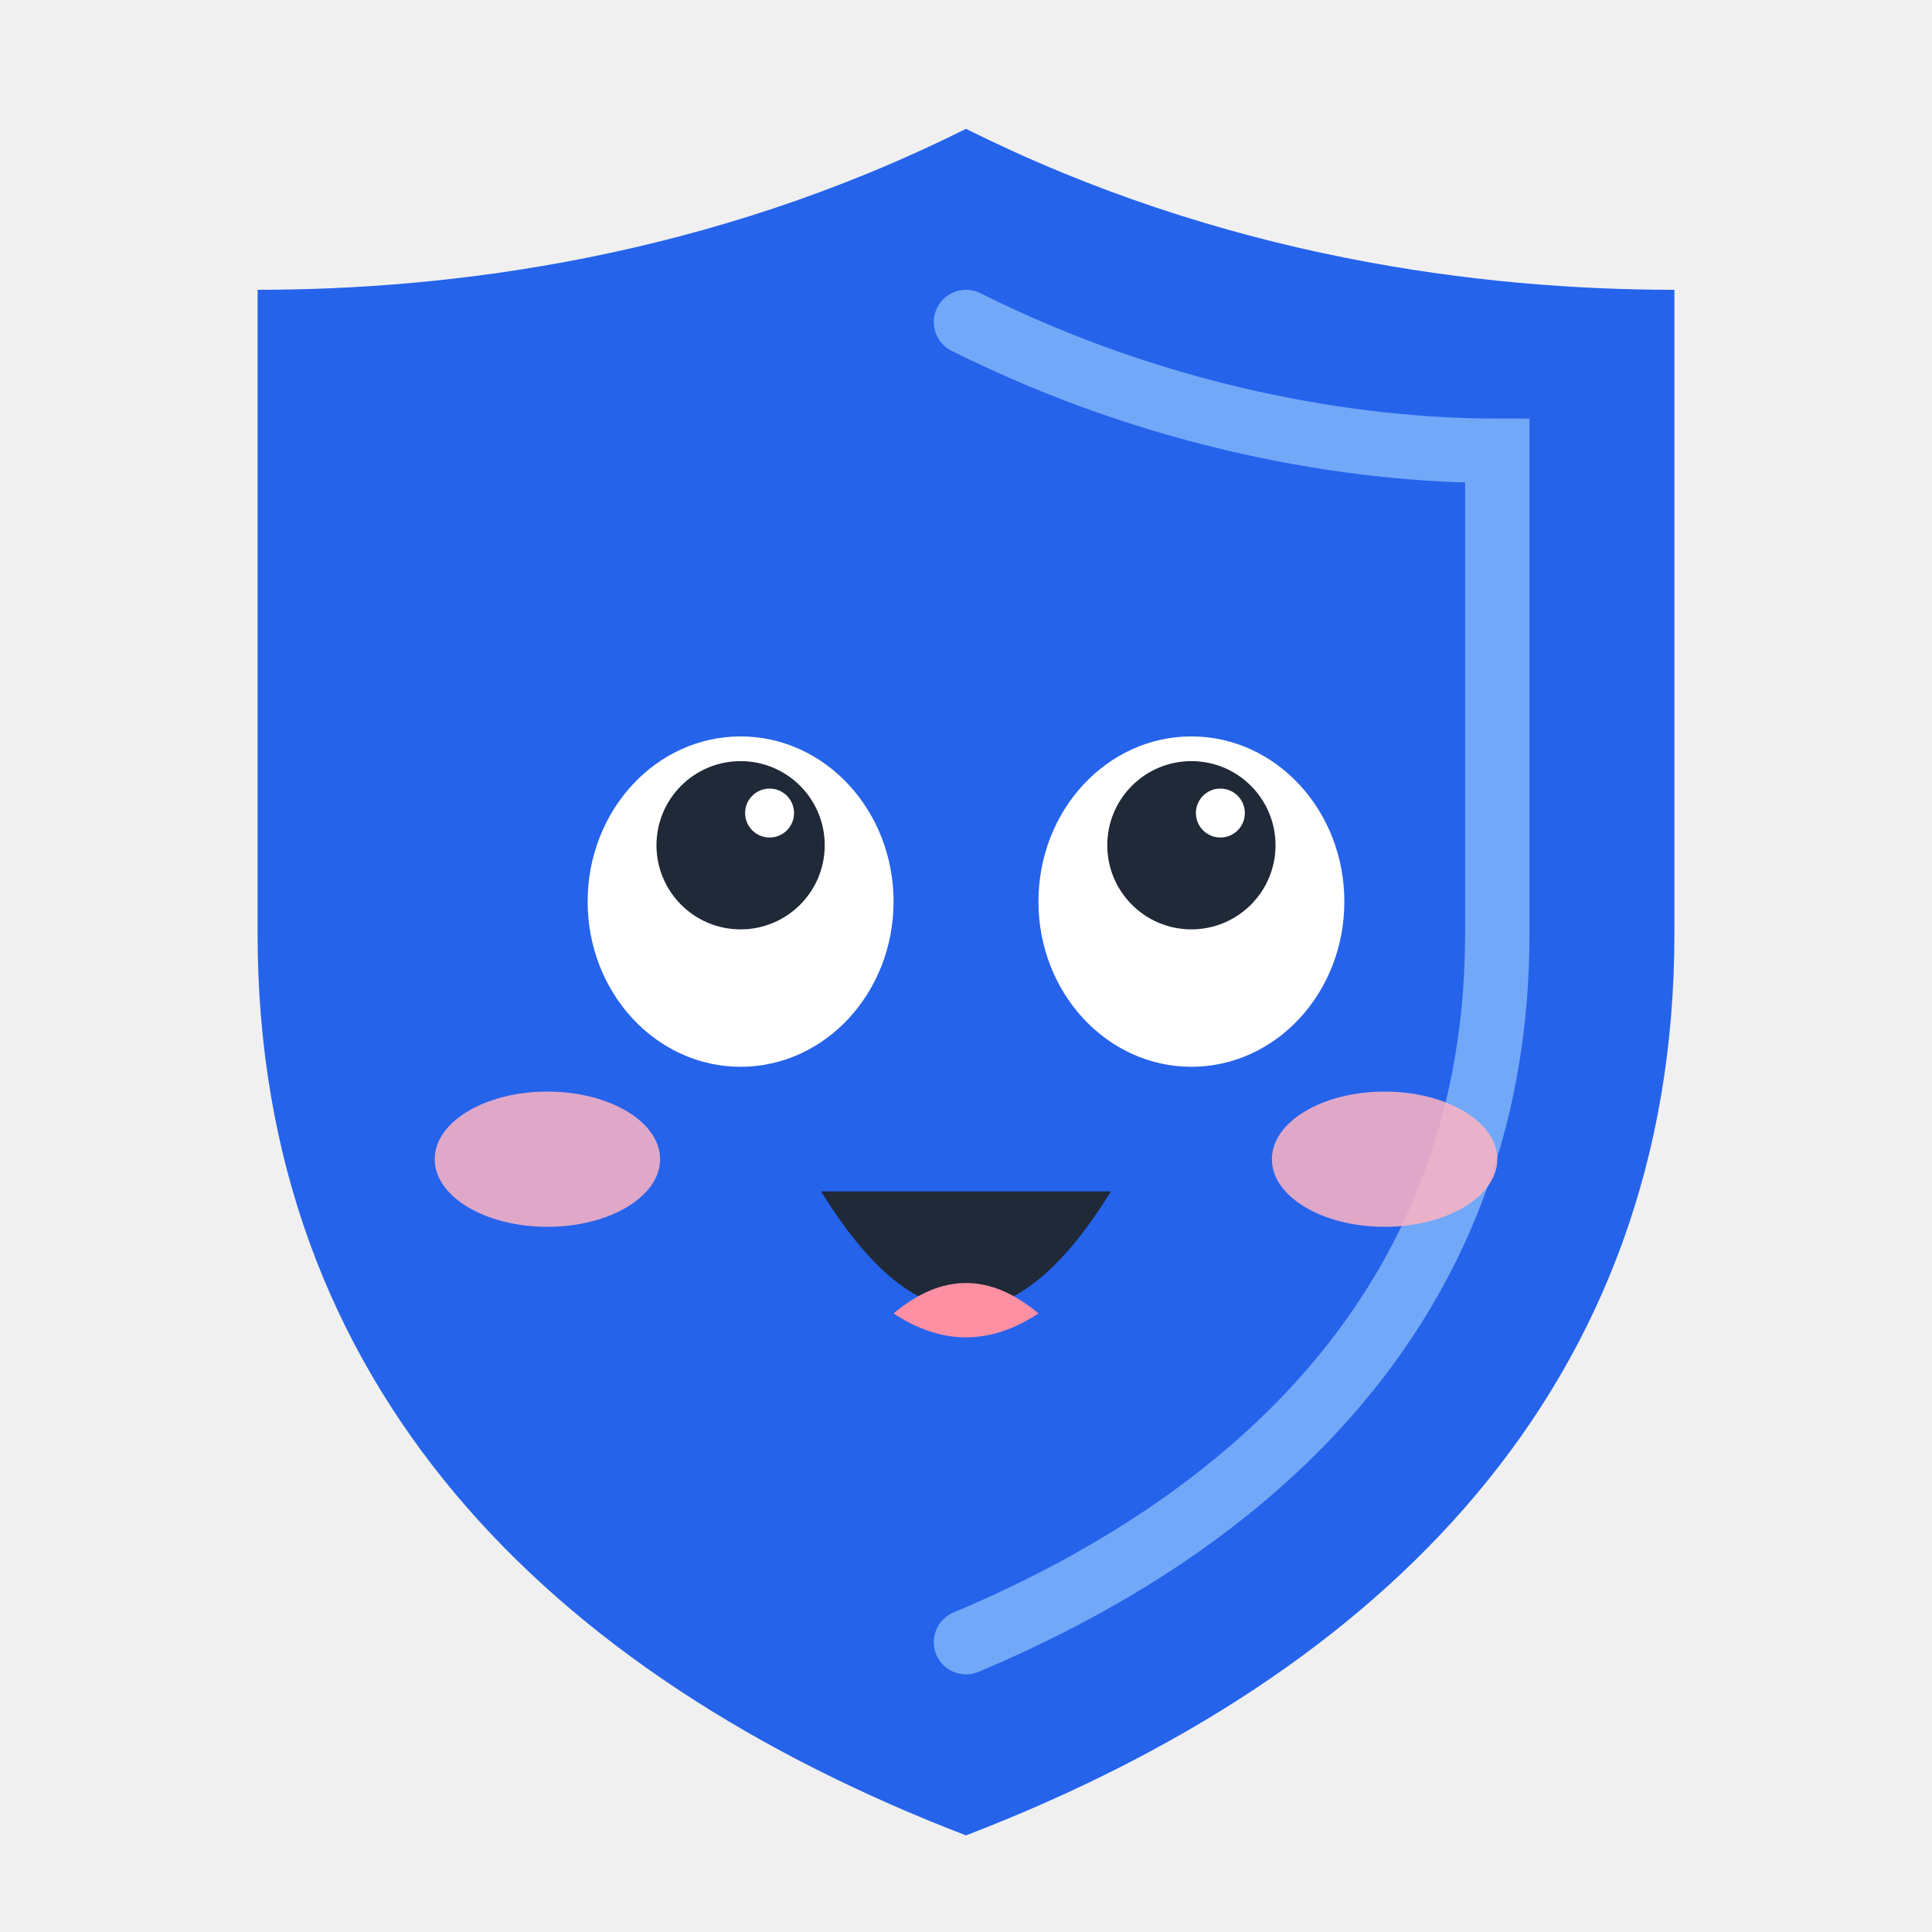
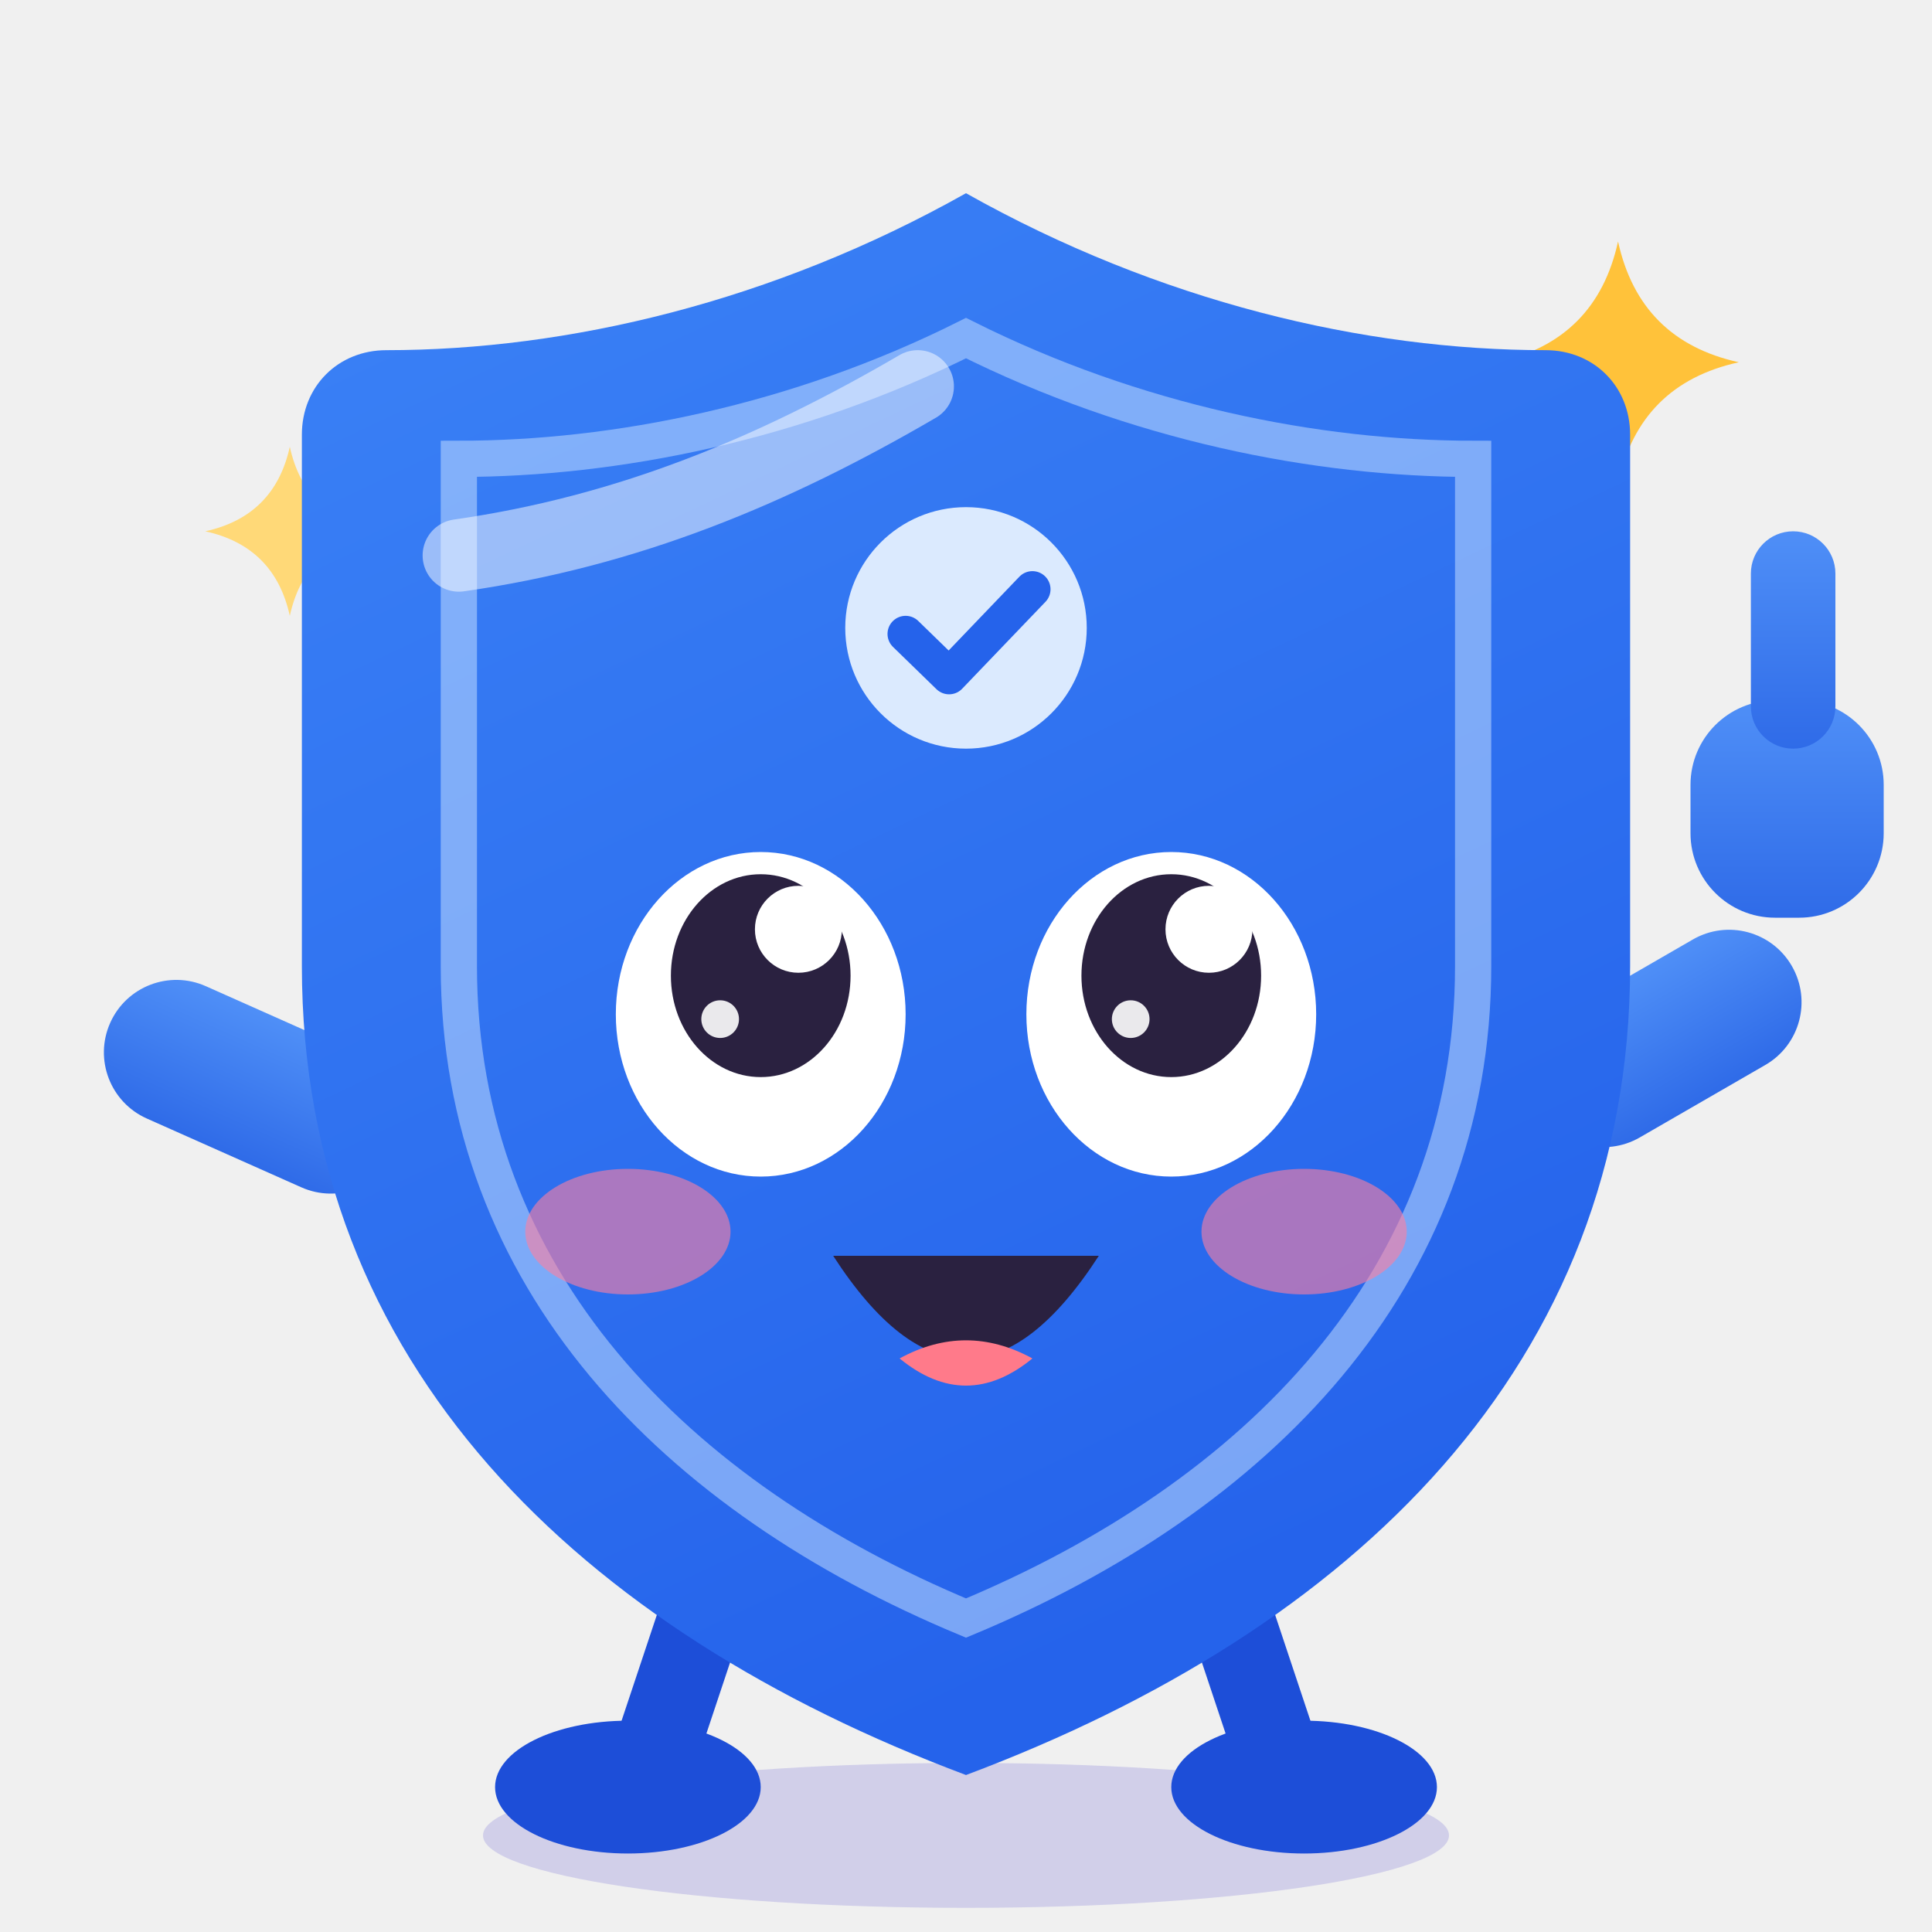
- <svg xmlns="http://www.w3.org/2000/svg" viewBox="0 0 120 120" width="120" height="120" role="img" aria-label="Khiên Xanh" style="color:#2563EB">
-   <path d="M60 8 C76 16 92 18 104 18 L104 58 C104 86 86 104 60 114 C34 104 16 86 16 58 L16 18 C28 18 44 16 60 8 Z" fill="#2563EB" />
-   <path d="M60 20 C72 26 84 28 93 28 L93 58 C93 80 79 94 60 102" fill="none" stroke="#93C5FD" stroke-width="4" stroke-linecap="round" opacity=".7" />
-   <ellipse cx="46" cy="56" rx="9.5" ry="10.26" fill="#FFFFFF" />
-   <circle cx="46" cy="52.5" r="5.225" fill="#1F2937" />
-   <circle cx="47.8" cy="50.5" r="1.52" fill="#FFFFFF" />
-   <ellipse cx="74" cy="56" rx="9.5" ry="10.26" fill="#FFFFFF" />
-   <circle cx="74" cy="52.5" r="5.225" fill="#1F2937" />
-   <circle cx="75.8" cy="50.5" r="1.52" fill="#FFFFFF" />
-   <ellipse cx="34" cy="72" rx="7" ry="4.2" fill="#FFB4C2" opacity=".85" />
-   <ellipse cx="86" cy="72" rx="7" ry="4.2" fill="#FFB4C2" opacity=".85" />
-   <path d="M51 74 Q60 88.6 69 74 Z" fill="#1F2937" />
-   <path d="M55.5 81.58 Q60 77.8 64.5 81.58 Q60 84.55 55.5 81.58 Z" fill="#FF8FA3" />
+ <svg xmlns="http://www.w3.org/2000/svg" viewBox="0 0 160 160" width="160" height="160" role="img" aria-label="Khiên Xanh">
+   <style>
+ @keyframes f{0%,100%{transform:translateY(0)}50%{transform:translateY(-5px)}}
+ @keyframes s{0%,100%{transform:scaleX(1);opacity:.18}50%{transform:scaleX(.86);opacity:.1}}
+ @keyframes bl{0%,90%,100%{transform:scaleY(1)}94%{transform:scaleY(.08)}}
+ @keyframes wv{0%,100%{transform:rotate(0)}50%{transform:rotate(-26deg)}}
+ @keyframes sp{to{transform:rotate(360deg)}}
+ @keyframes ck{0%,100%{opacity:.45}50%{opacity:.8}}
+ @keyframes zz{0%{opacity:0;transform:translate(0,6px)}25%{opacity:1}100%{opacity:0;transform:translate(9px,-16px)}}
+ @keyframes pp{0%,100%{transform:scale(1) rotate(0)}50%{transform:scale(1.18) rotate(8deg)}}
+ .b{animation:f 3.4s ease-in-out infinite}
+ .sh{transform-box:fill-box;transform-origin:center;animation:s 3.4s ease-in-out infinite}
+ .e{transform-box:fill-box;transform-origin:center;animation:bl 5.2s infinite}
+ .w{transform-box:fill-box;animation:wv 1.8s ease-in-out infinite}
+ .hm{transform-origin:80px 90px;animation:sp 12s linear infinite}
+ .hh{transform-origin:80px 90px;animation:sp 144s linear infinite}
+ .ck{animation:ck 3.4s ease-in-out infinite}
+ .z{animation:zz 2.8s ease-in-out infinite}.z2{animation-delay:1.4s}
+ .pp{transform-box:fill-box;transform-origin:center;animation:pp 1.7s ease-in-out infinite}
+ .d2{animation-delay:.5s}.d3{animation-delay:1s}
+ @media (prefers-reduced-motion:reduce){*{animation:none!important}}
+ </style>
+   <defs>
+     <linearGradient id="kxencourageb" x1="0" y1="0" x2=".4" y2="1">
+       <stop offset="0" stop-color="#3B82F6" />
+       <stop offset="1" stop-color="#2563EB" />
+     </linearGradient>
+     <linearGradient id="kxencouragea" x1="0" y1="0" x2="0" y2="1">
+       <stop offset="0" stop-color="#4F8FF7" />
+       <stop offset="1" stop-color="#2F6BE8" />
+     </linearGradient>
+   </defs>
+   <ellipse class="sh" cx="80" cy="152" rx="40" ry="6" fill="#4338CA" opacity=".18" />
+   <path class="pp" d="M134 20 Q135.8 28.2 144 30 Q135.8 31.8 134 40 Q132.2 31.8 124 30 Q132.2 28.2 134 20 Z" fill="#FFC23A" />
+   <path class="pp d2" d="M24 37 Q25.26 42.74 31 44 Q25.26 45.26 24 51 Q22.74 45.26 17 44 Q22.74 42.74 24 37 Z" fill="#FFD978" />
+   <g class="b">
+     <path d="M58 134 L54 146 M102 134 L106 146" stroke="#1D4ED8" stroke-width="7" stroke-linecap="round" />
+     <ellipse cx="52" cy="148" rx="11" ry="5.5" fill="#1D4ED8" />
+     <ellipse cx="108" cy="148" rx="11" ry="5.5" fill="#1D4ED8" />
+     <rect x="8" y="84" width="26" height="12" rx="6" fill="url(#kxencouragea)" transform="rotate(24 21 90)" />
+     <rect x="126" y="80" width="24" height="12" rx="6" fill="url(#kxencouragea)" transform="rotate(-30 138 86)" />
+     <rect x="140" y="58" width="16" height="18" rx="7" fill="url(#kxencouragea)" />
+     <rect x="145" y="44" width="7" height="18" rx="3.5" fill="url(#kxencouragea)" />
+     <path d="M80 16 C96 25 113 29 128 29 C132 29 135 32 135 36 L135 80 C135 113 112 135 80 147 C48 135 25 113 25 80 L25 36 C25 32 28 29 32 29 C47 29 64 25 80 16 Z" fill="url(#kxencourageb)" />
+     <path d="M80 28 C94 35 109 38 122 38 L122 80 C122 106 104 124 80 134 C56 124 38 106 38 80 L38 38 C51 38 66 35 80 28 Z" fill="none" stroke="#BFDBFE" stroke-opacity=".55" stroke-width="3" />
+     <path d="M38 46 C52 44 64 39 76 32" stroke="#FFFFFF" stroke-opacity=".5" stroke-width="6" stroke-linecap="round" fill="none" />
+     <circle cx="80" cy="52" r="10" fill="#DBEAFE" />
+     <path d="M75 52.5 L78.6 56 L85.5 48.8" stroke="#2563EB" stroke-width="3" fill="none" stroke-linecap="round" stroke-linejoin="round" />
+     <g class="ck">
+       <ellipse cx="52" cy="102" rx="8.5" ry="5.2" fill="#FF7FA0" opacity=".6" />
+       <ellipse cx="108" cy="102" rx="8.5" ry="5.2" fill="#FF7FA0" opacity=".6" />
+     </g>
+     <g class="e">
+       <ellipse cx="63" cy="84" rx="12" ry="13.44" fill="#FFFFFF" />
+       <ellipse cx="63" cy="80.8" rx="7.44" ry="8.4" fill="#2A2140" />
+       <circle cx="66.12" cy="76.96" r="3.6" fill="#FFFFFF" />
+       <circle cx="59.64" cy="84.4" r="1.56" fill="#FFFFFF" opacity=".9" />
+     </g>
+     <g class="e">
+       <ellipse cx="97" cy="84" rx="12" ry="13.44" fill="#FFFFFF" />
+       <ellipse cx="97" cy="80.8" rx="7.44" ry="8.4" fill="#2A2140" />
+       <circle cx="100.12" cy="76.96" r="3.6" fill="#FFFFFF" />
+       <circle cx="93.64" cy="84.4" r="1.56" fill="#FFFFFF" opacity=".9" />
+     </g>
+     <path d="M69 104 Q80 121 91 104 Z" fill="#2A2140" />
+     <path d="M74.5 112.5 Q80 109.5 85.5 112.5 Q80 117 74.5 112.5 Z" fill="#FF7A8A" />
+   </g>
</svg>
